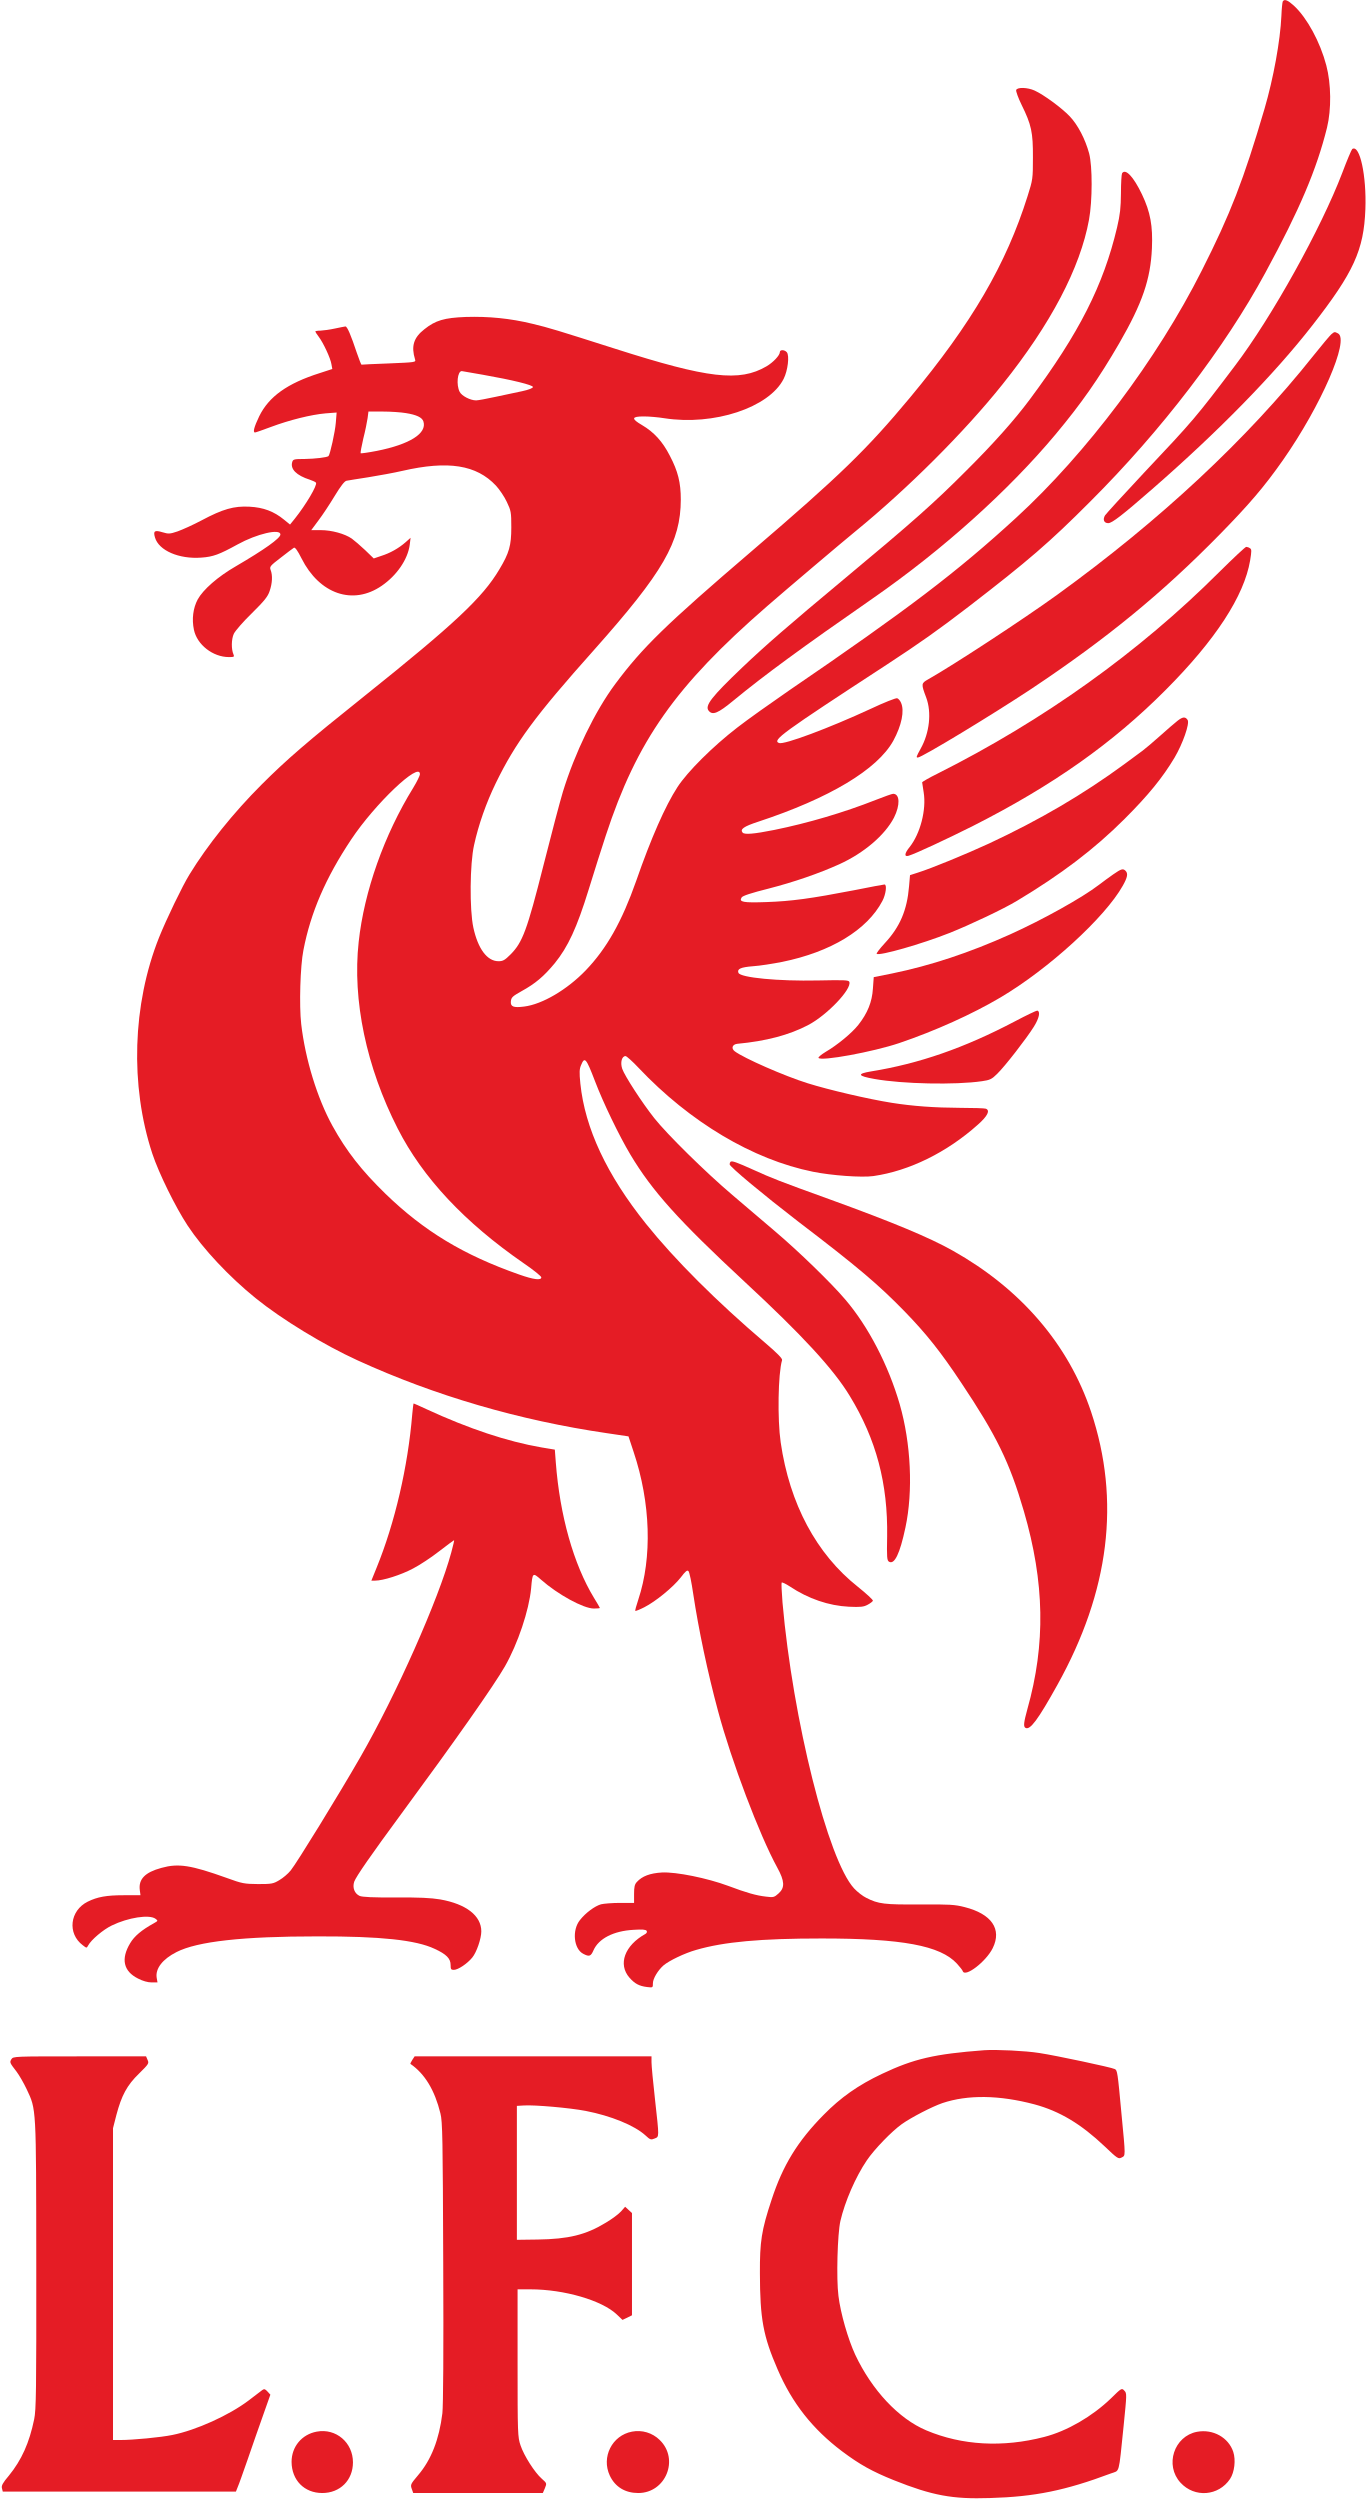
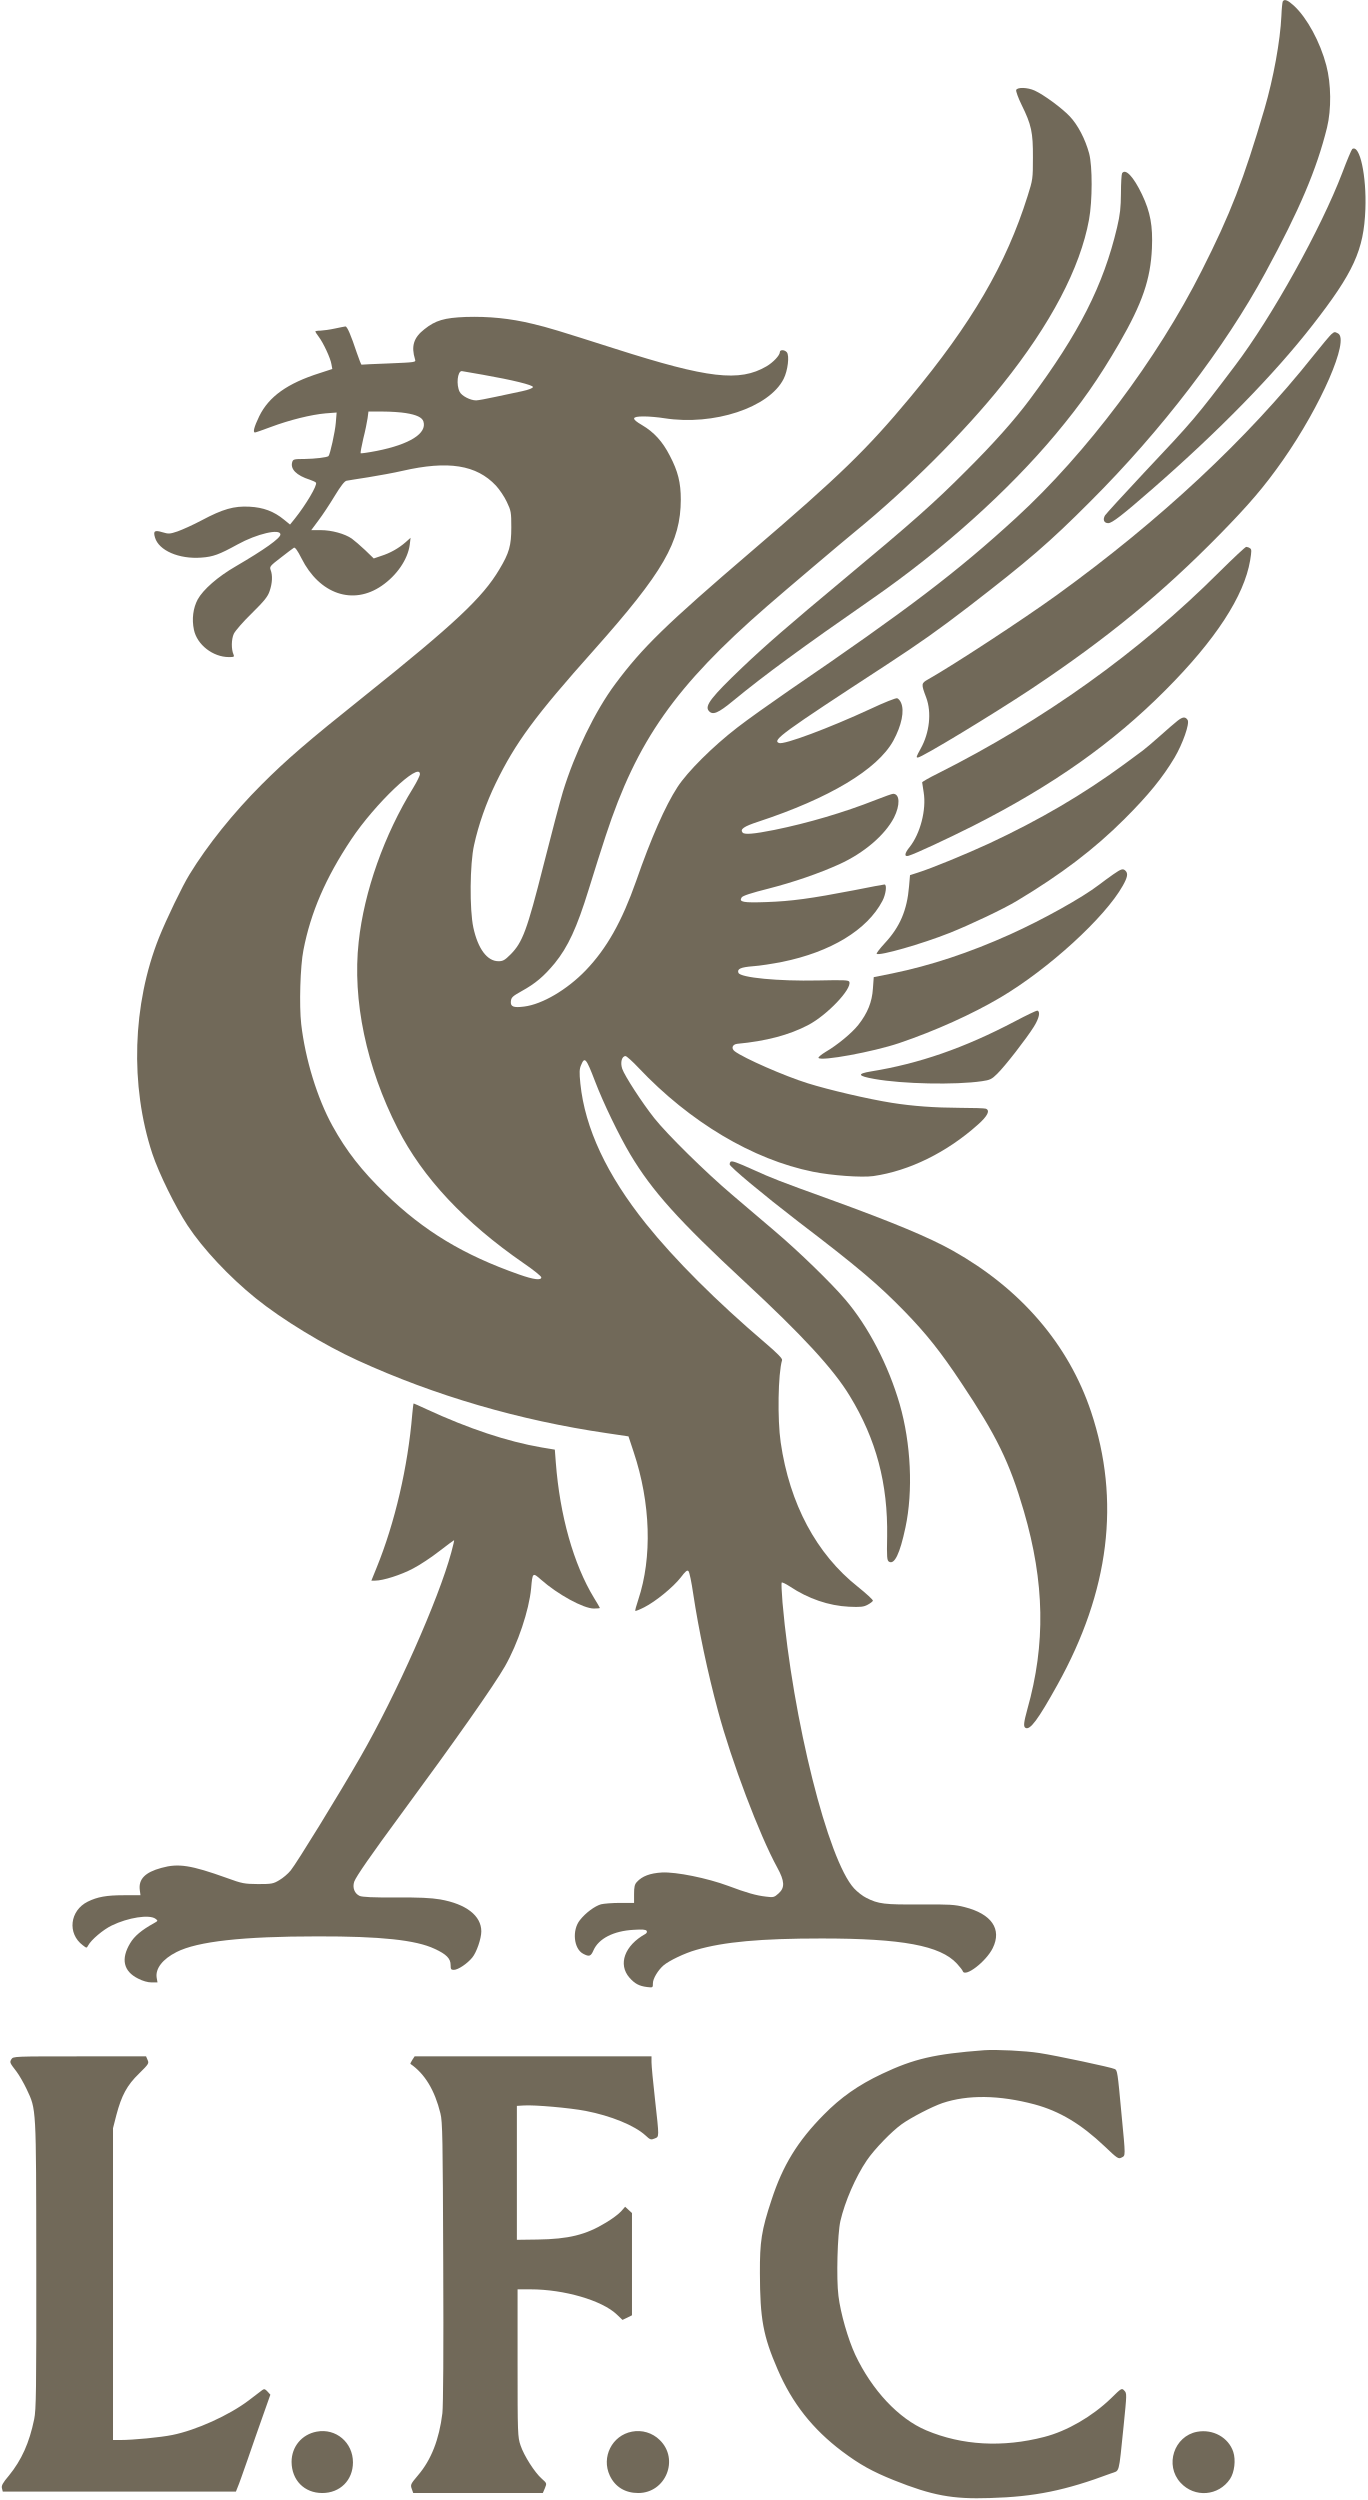
- <svg xmlns="http://www.w3.org/2000/svg" width="1306.667" height="2389.333" version="1.0" viewBox="0 0 980 1792">
-   <path fill="#e51c25" d="M919.5 1c-.3.5-.8 5.2-1 10.4-.8 17.8-5.7 44.7-12.1 66.6-15 51-24.3 75.1-45 116-31.9 63.4-82.7 131-133 177.1C686 410 650.9 436.7 565.5 495c-13.2 9.1-29.8 20.9-37 26.5-17.5 13.5-35.7 31.6-42.9 42.7-8.7 13.4-18.9 36.5-29.6 67.3-10.2 29-21.1 48.4-36.2 64.1-13.3 13.8-31.1 24.3-44.1 25.9-7.7 1-9.9.1-9.5-3.8.3-2.8 1.2-3.6 7.6-7.2 10-5.5 16-10.6 23.8-20 9.5-11.7 15.9-25.4 24.4-53 3.9-12.7 9.4-30 12.2-38.5C456.6 530.8 484 491.8 550 434.4c13.2-11.5 53.1-45.3 63-53.4 37.7-30.8 78.3-71.3 105.6-105.5 34.6-43.2 55.7-83.5 62-118 2.5-13.7 2.5-38.4.1-47.5-2.8-10.3-8.1-20.5-13.9-26.6-5.7-6-18.6-15.5-25.2-18.5-5.1-2.3-12.4-2.5-13.2-.4-.3.8 1.4 5.6 3.9 10.7 7 14.2 8.2 19.6 8.1 37.8 0 15.1-.1 15.8-3.8 27.5-15.4 49-40 91.2-84.4 144.6-30.9 37.1-50 55.7-113.2 109.8-61.9 53-78.5 69.2-98 95.4-14.5 19.5-29 49.5-37.5 77.2-2 6.6-8.3 30.4-14 53-11.7 46.3-14.9 55-23.6 63.7-4.1 4.1-5.4 4.8-8.6 4.8-8.1 0-14.7-8.9-18-24.1-2.8-12.9-2.5-45.8.5-59.1 3.2-14.7 8.7-30.3 15.6-44.5 14.2-29.1 28-47.9 70.3-95.3 49.9-56.1 62.2-77.5 62.3-107.9 0-12.1-2-20.3-7.9-31.5-5.2-10.2-11.4-16.9-19.9-21.9-7.9-4.6-7.6-6.2 1.3-6.2 3.9 0 10.5.6 14.8 1.3 35.3 5.5 75-7.6 85.4-28.2 3-5.9 4.3-16.7 2.3-19.1-1.6-1.9-5-2-5-.1 0 2.3-4.8 7.4-9.6 10.2-19.3 11.3-41.8 8.7-108.4-12.6-42.1-13.4-47.2-15-59.3-17.9-16-3.9-31.4-5.4-47.9-4.9-15.3.6-21.6 2.4-29.6 8.8-7.7 6-9.6 12.1-6.7 21.6.7 2.1.4 2.1-18.7 2.9-10.6.4-19.5.8-19.7.9-.2 0-1.7-3.7-3.3-8.4-4.3-12.9-6.9-19-8.2-19-.6.1-4 .7-7.6 1.5s-8.2 1.4-10.2 1.5c-2.1 0-3.8.3-3.8.6s1.1 2 2.4 3.7c3.3 4.3 8.6 15.6 9.2 19.9l.6 3.3-8.9 2.9c-23.4 7.4-36.6 16.9-43.5 31-3.7 7.7-4.7 11.6-3 11.6.5 0 5.6-1.8 11.5-4 13.1-4.9 28.7-8.8 39.1-9.7l7.9-.6-.6 7.4c-.5 6.4-4.1 22.6-5.2 23.8-1 1-9.8 2-17.2 2.1-7.4 0-8.2.2-8.8 2.1-1.6 5.1 2.9 9.7 12.7 12.8 2.1.7 4 1.6 4.3 2.1 1.1 1.8-7.3 15.9-15.2 25.8l-3.4 4.2-4.3-3.5c-7.3-6-14.9-8.8-24.8-9.3-11.1-.6-19.1 1.7-34.3 9.8-6 3.2-13.8 6.7-17.2 7.9-5.6 1.9-6.5 1.9-10.9.6-5.6-1.7-6.7-.9-5.3 3.8 2.7 9.3 17.2 15.6 33.2 14.4 8.5-.6 12.8-2.2 25.9-9.4 13.9-7.7 30.8-11.6 30.8-7.2 0 2.7-11.4 10.8-32.1 22.9-12.8 7.4-23.3 16.6-27.2 23.7-3.3 6.2-4.3 14.1-2.7 21.7 2.2 10.7 13.6 19.6 25.1 19.6 3.6 0 4-.2 3.3-1.8-1.7-3.8-1.6-11 .2-14.9 1-2.1 6.8-8.8 13-14.8 9-8.9 11.4-11.9 12.7-15.9 1.9-5.6 2.2-11.2.7-15-.9-2.4-.4-3 7.3-8.9 4.5-3.5 8.7-6.7 9.4-7.1.8-.4 2.6 2 5.4 7.6 12.9 25.7 36.9 33.9 57.5 19.7 10.8-7.4 18.7-18.9 20.1-29.4l.6-5-3.6 3.2c-4.9 4.3-11.1 7.8-17.5 9.8l-5.3 1.8-6.2-6c-3.4-3.2-7.7-6.9-9.5-8.2-5-3.5-14.5-6.1-22.2-6.1h-6.9l5.2-7c2.9-3.8 8.1-11.7 11.6-17.5 4.3-7.1 7.1-10.7 8.5-10.9 1.2-.2 8.2-1.4 15.6-2.5 7.4-1.2 18.5-3.2 24.5-4.6 32.8-7.5 53-4.3 67 10.6 2.5 2.7 6.1 8 7.8 11.7 3 6.3 3.2 7.3 3.2 18.2 0 13.1-1.5 18.4-8.6 30.2-11.9 20.1-31.9 38.9-96.9 90.9-40.8 32.6-55.6 45.4-73.5 63.3-20.3 20.3-38.8 43.4-51.6 64.3-5.1 8.2-16.6 32.1-21.9 45.3-19.1 47.9-20.9 106.1-4.8 155 4.7 14.1 16.5 38.1 25.3 51.5 11 16.7 29.8 36.7 48.7 52s49 33.6 73.1 44.6c55.3 25.3 115.8 43 178.7 52.2l15.5 2.3 3.7 11.2c12.2 36.5 13.4 75.6 3.3 105.9-1.4 4.2-2.4 7.8-2.1 8 .2.2 3.1-.9 6.4-2.6 8.1-4.1 20.6-14.3 26.1-21.3 3.5-4.6 4.7-5.6 5.6-4.6.7.7 2.2 8 3.4 16.3 3.9 25.8 10.3 56.2 17.8 84 9.6 35.9 29.7 88.9 42.4 112.1 5.4 9.8 5.6 14.5 1 18.6-3.1 2.8-3.7 3-9 2.3-7.1-.8-13.8-2.7-27.1-7.7-15.1-5.6-37.3-10.1-47.5-9.6-8.5.5-14.2 2.6-18 6.8-1.6 1.7-2 3.6-2 8.6v6.4h-10c-5.5 0-11.7.5-13.7 1-4.5 1.3-11 6.1-15.1 11.3-5.8 7.2-4.5 20.7 2.4 24.2 4.2 2.2 5.4 1.9 7.3-2.5 3.7-8.4 14.3-13.9 28.7-14.7 6.3-.4 8.8-.2 9.4.7.5.8.1 1.6-.8 2.2-15 8.3-19.9 21.8-11.5 31.4 3.8 4.3 6.9 6 12.6 6.7 4.2.5 4.2.5 4.2-2.7 0-3.3 3.6-9.3 7.6-12.8 4-3.4 15.2-8.8 23.4-11.1 19.9-5.8 46.3-8.2 90-8.2 57.7 0 85 5.1 96.9 18 2.1 2.3 4 4.7 4.2 5.4 1.6 4.8 16.8-6.9 21.5-16.5 6.7-13.6-.8-24.5-20.2-29.4-7-1.8-10.7-2-31.9-1.9-25.4.2-29.9-.3-38.5-4.7-2.5-1.2-6.5-4.3-8.8-6.8-18.7-20.3-43.9-120.8-51.3-204.9-.6-7.5-.9-14-.6-14.3.3-.4 3 .9 5.9 2.8 13.2 8.8 27.9 13.8 42.3 14.5 8.4.4 10.6.1 13.4-1.4 1.9-1 3.6-2.3 3.8-2.9s-4.7-5.1-10.8-10c-29.7-23.5-48.9-59.4-55.3-103.5-2.4-16.4-1.9-49.3 1-59 .3-1.1-3.5-5-12.3-12.5-34.5-29.4-64.5-59.3-85.2-85.1-28.1-35.1-43.8-68.5-47.1-100.6-.8-8-.7-10.4.5-13.2 2.6-6.3 3.6-5.2 10 11.5 5.8 15.3 17.3 39.1 25.3 52.5 15.6 26.2 34.7 47.4 82.2 91.5 40.9 37.9 63.5 62.4 75.1 81.6 19 31.1 27.4 62.9 26.8 100.8-.3 14.9-.1 17.1 1.3 18 3.9 2.4 7.8-5.5 11.8-24.4 5.6-26.1 4-60.4-4.1-88.5-8.1-27.9-22.5-55.7-39-75-10-11.8-33.4-34.5-50-48.6-8-6.8-21.9-18.7-31-26.4-19-16.1-46.8-43.5-55.9-55-8.8-11.1-21.3-30.4-23-35.4-1.5-4.5-.3-9.1 2.4-9.1.7 0 5 3.8 9.4 8.5 36.7 38.8 81.8 65.7 124.9 74.4 13.3 2.7 35 4.3 43.4 3.1 25.7-3.7 52.7-17 74.9-36.9 7-6.2 8.9-10.2 5.6-11.4-.8-.3-9.1-.6-18.6-.6-18.2-.1-33.6-1.2-48.8-3.6-17-2.7-45.2-9.3-60.2-14-16.7-5.2-45.8-18-52.3-22.9-2.8-2.1-1.8-5 1.8-5.4 20.5-1.9 37.3-6.3 50.9-13.5 13.5-7.1 31.3-25.8 29.4-30.9-.5-1.3-3.6-1.4-22.6-1-28.2.6-55.6-2-56.9-5.5-1.1-2.8 1.7-4 10.4-4.7 4.9-.3 14.2-1.8 20.9-3.1 34.9-7.1 61-22.9 71.9-43.7 2.5-4.7 3.4-11.8 1.5-11.8-.5 0-10.3 1.8-21.7 4.1-31.1 6-45.1 7.9-62.8 8.5-16.9.6-20 0-17.9-3.3.7-1.2 6.8-3.2 19.5-6.4 17.9-4.6 35.9-10.8 50.5-17.4 17.8-8.1 32.7-20.9 39.2-33.4 4.5-8.9 4.3-17.1-.6-17.1-.8 0-6.4 2-12.5 4.4-22.8 9-48.6 16.6-72.7 21.5-14.5 2.9-21.4 3.5-22.7 1.9-2-2.4.8-4.4 11.2-7.8 51-16.8 85.4-37.4 96.8-58 6-11 8.2-21.6 5.5-27.4-.6-1.4-1.8-2.8-2.7-3.1s-9.5 3.1-19 7.6c-29.6 13.7-62.1 25.9-65.7 24.5-5.1-2 2-7.1 77.1-56.1 23.7-15.5 37.3-25.1 58.5-41.4 43.1-33.2 58.3-46.3 87.5-75.6 51-50.9 96.5-110.4 125.5-164 24.5-45.1 36.8-74.1 44.2-104 3.2-13.1 3-31.4-.5-44.6-4.4-16.8-13.8-34.1-23.2-42.8-4.4-4-6.8-5-8-3.1M346 268.6c21.6 3.8 36 7.4 36 8.8 0 .8-3 2-7.7 3-4.3.9-13 2.7-19.3 4.1s-12.5 2.5-13.7 2.5c-4.2 0-10.3-3.2-11.8-6.1-2.6-5-1.6-14.9 1.5-14.9.3 0 7.1 1.2 15 2.6m-55.1 27.5c7.6 1.2 11.7 3.1 12.6 6 2.7 8.5-9.7 16.4-33.4 21.1-6.1 1.2-11.3 1.9-11.6 1.7-.2-.3.6-5 1.9-10.5 1.4-5.4 2.7-12 3.1-14.7l.6-4.7h10.2c5.6 0 13.1.5 16.6 1.1M301 554.9c0 1.1-2.2 5.5-4.8 9.8-20.8 33.7-35.2 74.3-39.1 110.5-4.6 41.7 5.5 89.7 28 133.8 17.9 35.2 47.9 67.2 90.3 96.5 6.9 4.7 12.6 9.3 12.6 10.1 0 2.3-5.3 1.7-15.8-2-39.9-14-68.3-31.1-96.1-58.1-16.9-16.5-27.7-30.2-37.8-48.5-10.9-19.8-19.5-47.8-22.4-73-1.5-13.2-.7-41.6 1.6-53 5.2-26.9 15.9-51.7 34.2-79.2 17-25.6 49.3-56.3 49.3-46.9" />
-   <path fill="#e51c25" d="M969.3 106.8c-.5.4-3.8 8.1-7.2 17.2-15.2 39.8-50.3 103.1-76.9 138.2-27.7 36.7-29.9 39.3-65.1 76.6-14.6 15.6-27.2 29.4-28 30.6-1.8 3-.8 5.6 2.3 5.6 2.7 0 10.2-5.8 31.6-24.5 47.3-41.2 87.4-82.2 114.8-117.4 29.5-37.9 36.8-53.8 37.9-83.1.9-24-4-46.7-9.4-43.2m-165 17.4c-.4.7-.8 7.1-.8 14.3-.1 10.5-.6 15.2-2.8 24.6-9.8 41.4-27.1 75.6-62.6 123.3-10.7 14.4-26 31.6-45.1 50.6-23.5 23.6-38.4 36.8-88 78.1-40.2 33.5-56.4 47.6-73 63.4-22.1 21.1-27 27.4-24 31 2.8 3.4 6.7 1.8 17.8-7.4 22-18.1 48.7-37.7 99.7-73.1 50-34.7 97.1-77 131-117.5 18.7-22.4 31-40 45.8-65.5 16.6-28.8 22.4-45.8 23.4-68 .7-16.1-1.1-26-7.1-38.6-6.1-12.8-11.9-18.9-14.3-15.2" />
-   <path fill="#e51c25" d="M954.2 239.7c-1.1 1-6.9 7.9-12.8 15.3-47.7 60-109.8 117.9-183.4 171.2-24.6 17.8-75.2 50.9-92.8 60.8-4.9 2.8-5 3.2-1.3 13 4 10.7 2.4 25.3-4 36.7-3.2 5.8-3.3 6.3-2 6.3 2.8 0 53.6-30.8 81.5-49.3 54-36 93.5-68.4 134.6-110.3 21.2-21.6 32.4-34.7 45.7-53.7 27.2-38.9 47.8-86.2 39.4-90.7-2.5-1.3-2.5-1.3-4.9.7m-80.4 170.5c-57.5 57.4-125.7 106.1-201.7 144.3-6.1 3-11.1 5.9-11.1 6.3s.5 3.6 1.1 7.2c2 12.4-2.4 29.5-10.1 39.2-3.7 4.5-4 7.2-.7 6.2 4.8-1.4 28.1-12.3 46.2-21.4 57.2-29 100.1-59.3 138-97.4 35.8-35.9 56.3-67.4 60.6-92.9 1.1-6.8 1.1-8-.1-8.7-.8-.6-2-1-2.7-1s-9.4 8.2-19.5 18.2M844 516.7c-1.9 1.5-7.5 6.3-12.5 10.8-4.9 4.4-10.6 9.2-12.5 10.6s-7.8 5.7-13 9.6c-29.4 21.6-60.8 40-97 56.9-16.9 7.8-41.5 17.9-51.1 20.9l-5.6 1.8-.7 8.1c-1.4 17-6.5 29-17.4 40.7-3.5 3.8-6.2 7.3-5.8 7.6 1.7 1.7 32.5-7.1 52.1-14.9 15.1-6 38.9-17.3 48.5-23.1 31.5-18.9 55.4-37 77.1-58.7 17.1-17.1 27.2-29.5 35.8-43.9 5.9-10 11-24.5 9.4-27s-3.5-2.4-7.3.6m-46.1 110.1c-3 2.1-7.5 5.4-10.1 7.4-12.1 9.3-40.3 25-63.8 35.6-29.1 13.1-56.9 22.3-84.6 28l-13.1 2.6-.6 8.3c-.6 9.5-3.8 17.5-10.5 26-4.7 5.9-15 14.4-23.4 19.3-3.1 1.9-5.4 3.8-5.1 4.3 1.6 2.6 39.1-4.3 57.8-10.6 25.7-8.7 52.5-20.8 72.6-32.7 34.5-20.4 75-57.4 87.7-80.1 3.4-6 3.9-8.8 2-10.7-1.8-1.8-3-1.5-8.9 2.6m-70.4 105.3c-36.3 19.1-68.6 30.3-103.2 35.9-10.3 1.7-9.5 3.3 2.5 5.4 20 3.6 58 4.4 77.1 1.6 5.6-.8 7-1.4 10.8-5.2 5.6-5.4 21.1-25.4 26.4-33.9 3.8-6.1 4.8-10.9 2.4-11.5-.5-.1-7.7 3.3-16 7.7M523.6 832.8c-.3.3-.6 1.1-.6 1.8 0 1.7 24.7 22.2 49 40.9 43 32.8 57.6 45.2 76.6 64.7 15.4 15.9 25.7 28.8 40.3 50.8 25.4 38 34.8 57.2 45 92.2 14.9 51.1 15.7 95.2 2.5 142-2.6 9.5-2.9 12.4-1.4 13.3 3.3 2 9-5.7 23-30.9 37.3-67.1 45.3-131.9 24.1-195.6-16.1-48.2-50.3-88.1-99.1-115.5-16.9-9.5-42.8-20.3-87.7-36.6-36.8-13.3-41.9-15.3-55.3-21.4-12-5.4-15.5-6.7-16.4-5.7m-228.1 180.9c-3.1 37.7-12.5 78-25.5 109.9l-3.8 9.4h2.7c5.7 0 18.6-4.1 27.2-8.7 4.9-2.5 13.4-8.2 18.9-12.5 5.6-4.3 10.3-7.8 10.5-7.8s-.7 3.9-2 8.7c-9.1 33.7-39.6 102.3-65.2 146.8-15.5 27-45.7 76.1-49.9 81.2-1.9 2.4-5.6 5.5-8.2 7-4.3 2.6-5.5 2.8-15.2 2.8-9.8-.1-11.3-.3-22.5-4.4-25.7-9.2-34.6-10.6-46.8-7.2-11.8 3.2-16.5 8.1-15.5 15.9l.5 3.7H88.6c-12.3 0-18.8 1.2-25.7 4.6-12.9 6.4-14.8 22.9-3.5 31.3 2.7 2.1 2.7 2.1 3.8.1 2.2-4.1 10.7-11.3 16.9-14.3 11.7-5.7 27-8.1 31.4-4.8 1.9 1.4 1.8 1.5-1.4 3.3-8.5 4.7-13.8 9.1-16.8 14.2-6.8 11.3-4.8 20.1 5.6 25.3 3.4 1.8 7.1 2.8 9.7 2.8h4.3l-.6-3.4c-1-6.5 4.2-13.3 14.3-18.4 15-7.6 47.3-11.2 100.9-11.2 45.5-.1 70.6 2.6 84 8.9 8.5 3.9 11.5 7 11.5 11.6 0 3 .3 3.5 2.3 3.5 3 0 9.6-4.4 13.2-8.8 3.1-3.7 6.5-13.6 6.5-18.8 0-11.2-10.8-19.6-29.5-22.9-6.6-1.1-15.1-1.5-32-1.4-16.3.1-23.8-.3-25.7-1.1-3.7-1.7-5.3-5.9-3.9-10.2 1.3-3.7 12.3-19.5 33.5-48.3 39.7-53.9 66.5-92.1 74.5-106 9.3-16.3 17.3-40.2 18.8-55.9 1-11.5 1.1-11.6 7.1-6.3 12 10.6 30.4 20.7 37.9 20.7 2.4 0 4.3-.2 4.3-.4s-1.9-3.5-4.2-7.2c-14.7-24.2-24.5-59.1-27.4-97.1l-.7-9.2-9.6-1.6c-24.4-4.2-52.1-13.4-82.4-27.4-4.9-2.3-9-4.1-9.2-4.1s-.6 3.5-1 7.7m410 455.9c-35.7 2.7-50.4 6.1-73.4 17-16.9 8-29.4 16.8-41.6 29.2-18.8 19-29.4 36.4-37.4 60.9-7.3 22-8.5 30.1-8.4 52.8.1 32.8 2.3 44.9 12.7 68.9 10.4 24.2 25.1 42.8 46.2 58.7 12.8 9.6 21.7 14.5 37.1 20.7 27.5 11 42 13.7 68.8 12.8 32.2-.9 54.1-5.4 86.7-17.6 6.6-2.5 5.5 1.8 9.2-34 2.3-23 2.4-23.5.5-25.4-1.8-2-2-1.9-9.6 5.6-13.4 12.9-31.4 23.4-47.8 27.6-29.7 7.7-58.9 6.1-84.5-4.7-19.8-8.3-39-28.8-51-54.3-5.1-11-10.5-29.6-12-42.1-1.6-12.4-.7-44.5 1.4-53.7 3.2-13.9 10.9-31.6 18.9-43.4 5.4-8 17.9-20.9 25.2-26.1 6.8-4.8 21.5-12.4 29-15 18.2-6.1 40.7-5.8 66 .9 18.1 4.9 33.3 14 50.3 30.1 9.3 8.9 9.9 9.2 12.2 8 2.8-1.5 2.9.1-.1-31-2.8-30.5-3-31.5-4.8-32.4-2.2-1.2-42.2-9.7-54.1-11.5-10-1.6-31-2.6-39.5-2M8.2 1476c-1.4 2.3-1.3 2.5 3.7 9 1.9 2.5 5.1 8.1 7.2 12.5 7 15 6.8 11.3 6.9 126.1.1 90.2-.1 103.8-1.5 110.5-3.5 17-9 29.2-18.1 40.4-4.5 5.3-5.5 7.2-5 9.1l.6 2.4h167.1l1.3-3.3c.8-1.7 3.9-10.6 7.1-19.7 3.1-9.1 8.1-23.3 11-31.5l5.3-15-2.1-2.3c-1.7-1.8-2.3-2-3.7-1-.9.7-5.3 4-9.7 7.4-14.1 10.7-37.8 21.4-54.8 24.8-8.3 1.7-28 3.6-37.2 3.6H81v-223.5l2.4-9.4c3.7-14 7.6-21.4 16.3-29.8 6.9-6.8 7.2-7.3 6.1-9.7l-1.1-2.6H57.1c-46.9 0-47.6 0-48.9 2m287.3.6c-.9 1.4-1.5 2.7-1.3 2.8 10.3 7.1 17.4 18.8 21.5 35.5 1.5 5.8 1.7 17.9 2 106.6.3 63.8 0 103-.6 108.3-2.3 18.8-8 33.4-17.4 44.4-5.3 6.3-5.6 6.8-4.6 9.7l1.1 3.1h92.9l1.5-3.5c1.4-3.5 1.4-3.5-2.3-6.8-5-4.4-12.7-16.4-15.2-23.9-2-6-2.1-8-2.1-59V1641h9.3c24 0 51.2 7.9 61.8 18l4.1 3.9 3.4-1.6 3.4-1.7v-73.3l-2.4-2.2-2.5-2.3-2.9 3.3c-1.7 1.9-6.5 5.5-10.9 8.1-14.4 8.8-26.9 11.8-49 12.1l-14.8.2v-96l5-.3c7.7-.5 32.8 1.7 44.3 3.9 18.1 3.5 35 10.4 42.8 17.5 3.4 3.2 4 3.4 6.6 2.3 3.4-1.4 3.4-.1.3-28.1-1.4-12.3-2.5-24.2-2.5-26.6v-4.2H297.2zM227 1743c-10.7 2-18 10.8-18 21.7.1 13.1 9.1 22.3 22 22.3 12.8 0 22-9.2 22-22 0-14.2-12.2-24.6-26-22m226 0c-14.3 2.7-22.1 18.3-15.9 31.5 3.8 8.1 11 12.5 20.4 12.5 19.7 0 29.6-24.2 15.4-38-5.3-5.2-12.7-7.4-19.9-6m405.1.1c-16.6 3.1-23.4 24-11.9 36.5 10.1 11 27.3 9.6 35.5-2.7 3.2-4.8 4.2-13.6 2.3-19.4-3.4-10.3-14.5-16.5-25.9-14.4" />
+ <svg xmlns="http://www.w3.org/2000/svg" width="1306.667" height="2389.333" version="1.0" viewBox="0 0 980 1792" id="svg3">
+   <defs id="defs3" />
+   <path fill="#e51c25" d="m 919.5,1 c -0.3,0.5 -0.8,5.2 -1,10.4 -0.8,17.8 -5.7,44.7 -12.1,66.6 -15,51 -24.3,75.1 -45,116 -31.9,63.4 -82.7,131 -133,177.1 C 686,410 650.9,436.7 565.5,495 c -13.2,9.1 -29.8,20.9 -37,26.5 -17.5,13.5 -35.7,31.6 -42.9,42.7 -8.7,13.4 -18.9,36.5 -29.6,67.3 -10.2,29 -21.1,48.4 -36.2,64.1 -13.3,13.8 -31.1,24.3 -44.1,25.9 -7.7,1 -9.9,0.1 -9.5,-3.8 0.3,-2.8 1.2,-3.6 7.6,-7.2 10,-5.5 16,-10.6 23.8,-20 9.5,-11.7 15.9,-25.4 24.4,-53 3.9,-12.7 9.4,-30 12.2,-38.5 22.4,-68.2 49.8,-107.2 115.8,-164.6 13.2,-11.5 53.1,-45.3 63,-53.4 37.7,-30.8 78.3,-71.3 105.6,-105.5 34.6,-43.2 55.7,-83.5 62,-118 2.5,-13.7 2.5,-38.4 0.1,-47.5 -2.8,-10.3 -8.1,-20.5 -13.9,-26.6 -5.7,-6 -18.6,-15.5 -25.2,-18.5 -5.1,-2.3 -12.4,-2.5 -13.2,-0.4 -0.3,0.8 1.4,5.6 3.9,10.7 7,14.2 8.2,19.6 8.1,37.8 0,15.1 -0.1,15.8 -3.8,27.5 -15.4,49 -40,91.2 -84.4,144.6 -30.9,37.1 -50,55.7 -113.2,109.8 -61.9,53 -78.5,69.2 -98,95.4 -14.5,19.5 -29,49.5 -37.5,77.2 -2,6.6 -8.3,30.4 -14,53 -11.7,46.3 -14.9,55 -23.6,63.7 -4.1,4.1 -5.4,4.8 -8.6,4.8 -8.1,0 -14.7,-8.9 -18,-24.1 -2.8,-12.9 -2.5,-45.8 0.5,-59.1 3.2,-14.7 8.7,-30.3 15.6,-44.5 14.2,-29.1 28,-47.9 70.3,-95.3 49.9,-56.1 62.2,-77.5 62.3,-107.9 0,-12.1 -2,-20.3 -7.9,-31.5 -5.2,-10.2 -11.4,-16.9 -19.9,-21.9 -7.9,-4.6 -7.6,-6.2 1.3,-6.2 3.9,0 10.5,0.6 14.8,1.3 35.3,5.5 75,-7.6 85.4,-28.2 3,-5.9 4.3,-16.7 2.3,-19.1 -1.6,-1.9 -5,-2 -5,-0.1 0,2.3 -4.8,7.4 -9.6,10.2 -19.3,11.3 -41.8,8.7 -108.4,-12.6 -42.1,-13.4 -47.2,-15 -59.3,-17.9 -16,-3.9 -31.4,-5.4 -47.9,-4.9 -15.3,0.6 -21.6,2.4 -29.6,8.8 -7.7,6 -9.6,12.1 -6.7,21.6 0.7,2.1 0.4,2.1 -18.7,2.9 -10.6,0.4 -19.5,0.8 -19.7,0.9 -0.2,0 -1.7,-3.7 -3.3,-8.4 -4.3,-12.9 -6.9,-19 -8.2,-19 -0.6,0.1 -4,0.7 -7.6,1.5 -3.6,0.8 -8.2,1.4 -10.2,1.5 -2.1,0 -3.8,0.3 -3.8,0.6 0,0.3 1.1,2 2.4,3.7 3.3,4.3 8.6,15.6 9.2,19.9 l 0.6,3.3 -8.9,2.9 c -23.4,7.4 -36.6,16.9 -43.5,31 -3.7,7.7 -4.7,11.6 -3,11.6 0.5,0 5.6,-1.8 11.5,-4 13.1,-4.9 28.7,-8.8 39.1,-9.7 l 7.9,-0.6 -0.6,7.4 c -0.5,6.4 -4.1,22.6 -5.2,23.8 -1,1 -9.8,2 -17.2,2.1 -7.4,0 -8.2,0.2 -8.8,2.1 -1.6,5.1 2.9,9.7 12.7,12.8 2.1,0.7 4,1.6 4.3,2.1 1.1,1.8 -7.3,15.9 -15.2,25.8 l -3.4,4.2 -4.3,-3.5 c -7.3,-6 -14.9,-8.8 -24.8,-9.3 -11.1,-0.6 -19.1,1.7 -34.3,9.8 -6,3.2 -13.8,6.7 -17.2,7.9 -5.6,1.9 -6.5,1.9 -10.9,0.6 -5.6,-1.7 -6.7,-0.9 -5.3,3.8 2.7,9.3 17.2,15.6 33.2,14.4 8.5,-0.6 12.8,-2.2 25.9,-9.4 13.9,-7.7 30.8,-11.6 30.8,-7.2 0,2.7 -11.4,10.8 -32.1,22.9 -12.8,7.4 -23.3,16.6 -27.2,23.7 -3.3,6.2 -4.3,14.1 -2.7,21.7 2.2,10.7 13.6,19.6 25.1,19.6 3.6,0 4,-0.2 3.3,-1.8 -1.7,-3.8 -1.6,-11 0.2,-14.9 1,-2.1 6.8,-8.8 13,-14.8 9,-8.9 11.4,-11.9 12.7,-15.9 1.9,-5.6 2.2,-11.2 0.7,-15 -0.9,-2.4 -0.4,-3 7.3,-8.9 4.5,-3.5 8.7,-6.7 9.4,-7.1 0.8,-0.4 2.6,2 5.4,7.6 12.9,25.7 36.9,33.9 57.5,19.7 10.8,-7.4 18.7,-18.9 20.1,-29.4 l 0.6,-5 -3.6,3.2 c -4.9,4.3 -11.1,7.8 -17.5,9.8 l -5.3,1.8 -6.2,-6 c -3.4,-3.2 -7.7,-6.9 -9.5,-8.2 -5,-3.5 -14.5,-6.1 -22.2,-6.1 h -6.9 l 5.2,-7 c 2.9,-3.8 8.1,-11.7 11.6,-17.5 4.3,-7.1 7.1,-10.7 8.5,-10.9 1.2,-0.2 8.2,-1.4 15.6,-2.5 7.4,-1.2 18.5,-3.2 24.5,-4.6 32.8,-7.5 53,-4.3 67,10.6 2.5,2.7 6.1,8 7.8,11.7 3,6.3 3.2,7.3 3.2,18.2 0,13.1 -1.5,18.4 -8.6,30.2 -11.9,20.1 -31.9,38.9 -96.9,90.9 -40.8,32.6 -55.6,45.4 -73.5,63.3 -20.3,20.3 -38.8,43.4 -51.6,64.3 -5.1,8.2 -16.6,32.1 -21.9,45.3 -19.1,47.9 -20.9,106.1 -4.8,155 4.7,14.1 16.5,38.1 25.3,51.5 11,16.7 29.8,36.7 48.7,52 18.9,15.3 49,33.6 73.1,44.6 55.3,25.3 115.8,43 178.7,52.2 l 15.5,2.3 3.7,11.2 c 12.2,36.5 13.4,75.6 3.3,105.9 -1.4,4.2 -2.4,7.8 -2.1,8 0.2,0.2 3.1,-0.9 6.4,-2.6 8.1,-4.1 20.6,-14.3 26.1,-21.3 3.5,-4.6 4.7,-5.6 5.6,-4.6 0.7,0.7 2.2,8 3.4,16.3 3.9,25.8 10.3,56.2 17.8,84 9.6,35.9 29.7,88.9 42.4,112.1 5.4,9.8 5.6,14.5 1,18.6 -3.1,2.8 -3.7,3 -9,2.3 -7.1,-0.8 -13.8,-2.7 -27.1,-7.7 -15.1,-5.6 -37.3,-10.1 -47.5,-9.6 -8.5,0.5 -14.2,2.6 -18,6.8 -1.6,1.7 -2,3.6 -2,8.6 v 6.4 h -10 c -5.5,0 -11.7,0.5 -13.7,1 -4.5,1.3 -11,6.1 -15.1,11.3 -5.8,7.2 -4.5,20.7 2.4,24.2 4.2,2.2 5.4,1.9 7.3,-2.5 3.7,-8.4 14.3,-13.9 28.7,-14.7 6.3,-0.4 8.8,-0.2 9.4,0.7 0.5,0.8 0.1,1.6 -0.8,2.2 -15,8.3 -19.9,21.8 -11.5,31.4 3.8,4.3 6.9,6 12.6,6.7 4.2,0.5 4.2,0.5 4.2,-2.7 0,-3.3 3.6,-9.3 7.6,-12.8 4,-3.4 15.2,-8.8 23.4,-11.1 19.9,-5.8 46.3,-8.2 90,-8.2 57.7,0 85,5.1 96.9,18 2.1,2.3 4,4.7 4.2,5.4 1.6,4.8 16.8,-6.9 21.5,-16.5 6.7,-13.6 -0.8,-24.5 -20.2,-29.4 -7,-1.8 -10.7,-2 -31.9,-1.9 -25.4,0.2 -29.9,-0.3 -38.5,-4.7 -2.5,-1.2 -6.5,-4.3 -8.8,-6.8 -18.7,-20.3 -43.9,-120.8 -51.3,-204.9 -0.6,-7.5 -0.9,-14 -0.6,-14.3 0.3,-0.4 3,0.9 5.9,2.8 13.2,8.8 27.9,13.8 42.3,14.5 8.4,0.4 10.6,0.1 13.4,-1.4 1.9,-1 3.6,-2.3 3.8,-2.9 0.2,-0.6 -4.7,-5.1 -10.8,-10 -29.7,-23.5 -48.9,-59.4 -55.3,-103.5 -2.4,-16.4 -1.9,-49.3 1,-59 0.3,-1.1 -3.5,-5 -12.3,-12.5 C 513.8,933 483.8,903.1 463.1,877.3 435,842.2 419.3,808.8 416,776.7 c -0.8,-8 -0.7,-10.4 0.5,-13.2 2.6,-6.3 3.6,-5.2 10,11.5 5.8,15.3 17.3,39.1 25.3,52.5 15.6,26.2 34.7,47.4 82.2,91.5 40.9,37.9 63.5,62.4 75.1,81.6 19,31.1 27.4,62.9 26.8,100.8 -0.3,14.9 -0.1,17.1 1.3,18 3.9,2.4 7.8,-5.5 11.8,-24.4 5.6,-26.1 4,-60.4 -4.1,-88.5 -8.1,-27.9 -22.5,-55.7 -39,-75 -10,-11.8 -33.4,-34.5 -50,-48.6 -8,-6.8 -21.9,-18.7 -31,-26.4 -19,-16.1 -46.8,-43.5 -55.9,-55 -8.8,-11.1 -21.3,-30.4 -23,-35.4 -1.5,-4.5 -0.3,-9.1 2.4,-9.1 0.7,0 5,3.8 9.4,8.5 36.7,38.8 81.8,65.7 124.9,74.4 13.3,2.7 35,4.3 43.4,3.1 25.7,-3.7 52.7,-17 74.9,-36.9 7,-6.2 8.9,-10.2 5.6,-11.4 -0.8,-0.3 -9.1,-0.6 -18.6,-0.6 -18.2,-0.1 -33.6,-1.2 -48.8,-3.6 -17,-2.7 -45.2,-9.3 -60.2,-14 -16.7,-5.2 -45.8,-18 -52.3,-22.9 -2.8,-2.1 -1.8,-5 1.8,-5.4 20.5,-1.9 37.3,-6.3 50.9,-13.5 13.5,-7.1 31.3,-25.8 29.4,-30.9 -0.5,-1.3 -3.6,-1.4 -22.6,-1 -28.2,0.6 -55.6,-2 -56.9,-5.5 -1.1,-2.8 1.7,-4 10.4,-4.7 4.9,-0.3 14.2,-1.8 20.9,-3.1 34.9,-7.1 61,-22.9 71.9,-43.7 2.5,-4.7 3.4,-11.8 1.5,-11.8 -0.5,0 -10.3,1.8 -21.7,4.1 -31.1,6 -45.1,7.9 -62.8,8.5 -16.9,0.6 -20,0 -17.9,-3.3 0.7,-1.2 6.8,-3.2 19.5,-6.4 17.9,-4.6 35.9,-10.8 50.5,-17.4 17.8,-8.1 32.7,-20.9 39.2,-33.4 4.5,-8.9 4.3,-17.1 -0.6,-17.1 -0.8,0 -6.4,2 -12.5,4.4 -22.8,9 -48.6,16.6 -72.7,21.5 -14.5,2.9 -21.4,3.5 -22.7,1.9 -2,-2.4 0.8,-4.4 11.2,-7.8 51,-16.8 85.4,-37.4 96.8,-58 6,-11 8.2,-21.6 5.5,-27.4 -0.6,-1.4 -1.8,-2.8 -2.7,-3.1 -0.9,-0.3 -9.5,3.1 -19,7.6 -29.6,13.7 -62.1,25.9 -65.7,24.5 -5.1,-2 2,-7.1 77.1,-56.1 23.7,-15.5 37.3,-25.1 58.5,-41.4 43.1,-33.2 58.3,-46.3 87.5,-75.6 51,-50.9 96.5,-110.4 125.5,-164 24.5,-45.1 36.8,-74.1 44.2,-104 3.2,-13.1 3,-31.4 -0.5,-44.6 -4.4,-16.8 -13.8,-34.1 -23.2,-42.8 -4.4,-4 -6.8,-5 -8,-3.1 M 346,268.6 c 21.6,3.8 36,7.4 36,8.8 0,0.8 -3,2 -7.7,3 -4.3,0.9 -13,2.7 -19.3,4.1 -6.3,1.4 -12.5,2.5 -13.7,2.5 -4.2,0 -10.3,-3.2 -11.8,-6.1 -2.6,-5 -1.6,-14.9 1.5,-14.9 0.3,0 7.1,1.2 15,2.6 m -55.1,27.5 c 7.6,1.2 11.7,3.1 12.6,6 2.7,8.5 -9.7,16.4 -33.4,21.1 -6.1,1.2 -11.3,1.9 -11.6,1.7 -0.2,-0.3 0.6,-5 1.9,-10.5 1.4,-5.4 2.7,-12 3.1,-14.7 l 0.6,-4.7 h 10.2 c 5.6,0 13.1,0.5 16.6,1.1 M 301,554.9 c 0,1.1 -2.2,5.5 -4.8,9.8 -20.8,33.7 -35.2,74.3 -39.1,110.5 -4.6,41.7 5.5,89.7 28,133.8 17.9,35.2 47.9,67.2 90.3,96.5 6.9,4.7 12.6,9.3 12.6,10.1 0,2.3 -5.3,1.7 -15.8,-2 -39.9,-14 -68.3,-31.1 -96.1,-58.1 -16.9,-16.5 -27.7,-30.2 -37.8,-48.5 -10.9,-19.8 -19.5,-47.8 -22.4,-73 -1.5,-13.2 -0.7,-41.6 1.6,-53 5.2,-26.9 15.9,-51.7 34.2,-79.2 17,-25.6 49.3,-56.3 49.3,-46.9" id="path1" style="fill:#716959;fill-opacity:1" />
+   <path fill="#e51c25" d="m 969.3,106.8 c -0.5,0.4 -3.8,8.1 -7.2,17.2 -15.2,39.8 -50.3,103.1 -76.9,138.2 -27.7,36.7 -29.9,39.3 -65.1,76.6 -14.6,15.6 -27.2,29.4 -28,30.6 -1.8,3 -0.8,5.6 2.3,5.6 2.7,0 10.2,-5.8 31.6,-24.5 47.3,-41.2 87.4,-82.2 114.8,-117.4 29.5,-37.9 36.8,-53.8 37.9,-83.1 0.9,-24 -4,-46.7 -9.4,-43.2 m -165,17.4 c -0.4,0.7 -0.8,7.1 -0.8,14.3 -0.1,10.5 -0.6,15.2 -2.8,24.6 -9.8,41.4 -27.1,75.6 -62.6,123.3 -10.7,14.4 -26,31.6 -45.1,50.6 -23.5,23.6 -38.4,36.8 -88,78.1 -40.2,33.5 -56.4,47.6 -73,63.4 -22.1,21.1 -27,27.4 -24,31 2.8,3.4 6.7,1.8 17.8,-7.4 22,-18.1 48.7,-37.7 99.7,-73.1 50,-34.7 97.1,-77 131,-117.5 18.7,-22.4 31,-40 45.8,-65.5 16.6,-28.8 22.4,-45.8 23.4,-68 0.7,-16.1 -1.1,-26 -7.1,-38.6 -6.1,-12.8 -11.9,-18.9 -14.3,-15.2" id="path2" style="fill:#716959;fill-opacity:1" />
+   <path fill="#e51c25" d="m 954.2,239.7 c -1.1,1 -6.9,7.9 -12.8,15.3 -47.7,60 -109.8,117.9 -183.4,171.2 -24.6,17.8 -75.2,50.9 -92.8,60.8 -4.9,2.8 -5,3.2 -1.3,13 4,10.7 2.4,25.3 -4,36.7 -3.2,5.8 -3.3,6.3 -2,6.3 2.8,0 53.6,-30.8 81.5,-49.3 54,-36 93.5,-68.4 134.6,-110.3 21.2,-21.6 32.4,-34.7 45.7,-53.7 27.2,-38.9 47.8,-86.2 39.4,-90.7 -2.5,-1.3 -2.5,-1.3 -4.9,0.7 m -80.4,170.5 c -57.5,57.4 -125.7,106.1 -201.7,144.3 -6.1,3 -11.1,5.9 -11.1,6.3 0,0.4 0.5,3.6 1.1,7.2 2,12.4 -2.4,29.5 -10.1,39.2 -3.7,4.5 -4,7.2 -0.7,6.2 4.8,-1.4 28.1,-12.3 46.2,-21.4 57.2,-29 100.1,-59.3 138,-97.4 35.8,-35.9 56.3,-67.4 60.6,-92.9 1.1,-6.8 1.1,-8 -0.1,-8.7 -0.8,-0.6 -2,-1 -2.7,-1 -0.7,0 -9.4,8.2 -19.5,18.2 M 844,516.7 c -1.9,1.5 -7.5,6.3 -12.5,10.8 -4.9,4.4 -10.6,9.2 -12.5,10.6 -1.9,1.4 -7.8,5.7 -13,9.6 -29.4,21.6 -60.8,40 -97,56.9 -16.9,7.8 -41.5,17.9 -51.1,20.9 l -5.6,1.8 -0.7,8.1 c -1.4,17 -6.5,29 -17.4,40.7 -3.5,3.8 -6.2,7.3 -5.8,7.6 1.7,1.7 32.5,-7.1 52.1,-14.9 15.1,-6 38.9,-17.3 48.5,-23.1 31.5,-18.9 55.4,-37 77.1,-58.7 17.1,-17.1 27.2,-29.5 35.8,-43.9 5.9,-10 11,-24.5 9.4,-27 -1.6,-2.5 -3.5,-2.4 -7.3,0.6 m -46.1,110.1 c -3,2.1 -7.5,5.4 -10.1,7.4 -12.1,9.3 -40.3,25 -63.8,35.6 -29.1,13.1 -56.9,22.3 -84.6,28 l -13.1,2.6 -0.6,8.3 c -0.6,9.5 -3.8,17.5 -10.5,26 -4.7,5.9 -15,14.4 -23.4,19.3 -3.1,1.9 -5.4,3.8 -5.1,4.3 1.6,2.6 39.1,-4.3 57.8,-10.6 25.7,-8.7 52.5,-20.8 72.6,-32.7 34.5,-20.4 75,-57.4 87.7,-80.1 3.4,-6 3.9,-8.8 2,-10.7 -1.8,-1.8 -3,-1.5 -8.9,2.6 m -70.4,105.3 c -36.3,19.1 -68.6,30.3 -103.2,35.9 -10.3,1.7 -9.5,3.3 2.5,5.4 20,3.6 58,4.4 77.1,1.6 5.6,-0.8 7,-1.4 10.8,-5.2 5.6,-5.4 21.1,-25.4 26.4,-33.9 3.8,-6.1 4.8,-10.9 2.4,-11.5 -0.5,-0.1 -7.7,3.3 -16,7.7 M 523.6,832.8 c -0.3,0.3 -0.6,1.1 -0.6,1.8 0,1.7 24.7,22.2 49,40.9 43,32.8 57.6,45.2 76.6,64.7 15.4,15.9 25.7,28.8 40.3,50.8 25.4,38 34.8,57.2 45,92.2 14.9,51.1 15.7,95.2 2.5,142 -2.6,9.5 -2.9,12.4 -1.4,13.3 3.3,2 9,-5.7 23,-30.9 37.3,-67.1 45.3,-131.9 24.1,-195.6 C 766,963.8 731.8,923.9 683,896.5 666.1,887 640.2,876.2 595.3,859.9 558.5,846.6 553.4,844.6 540,838.5 c -12,-5.4 -15.5,-6.7 -16.4,-5.7 m -228.1,180.9 c -3.1,37.7 -12.5,78 -25.5,109.9 l -3.8,9.4 h 2.7 c 5.7,0 18.6,-4.1 27.2,-8.7 4.9,-2.5 13.4,-8.2 18.9,-12.5 5.6,-4.3 10.3,-7.8 10.5,-7.8 0.2,0 -0.7,3.9 -2,8.7 -9.1,33.7 -39.6,102.3 -65.2,146.8 -15.5,27 -45.7,76.1 -49.9,81.2 -1.9,2.4 -5.6,5.5 -8.2,7 -4.3,2.6 -5.5,2.8 -15.2,2.8 -9.8,-0.1 -11.3,-0.3 -22.5,-4.4 -25.7,-9.2 -34.6,-10.6 -46.8,-7.2 -11.8,3.2 -16.5,8.1 -15.5,15.9 l 0.5,3.7 H 88.6 c -12.3,0 -18.8,1.2 -25.7,4.6 -12.9,6.4 -14.8,22.9 -3.5,31.3 2.7,2.1 2.7,2.1 3.8,0.1 2.2,-4.1 10.7,-11.3 16.9,-14.3 11.7,-5.7 27,-8.1 31.4,-4.8 1.9,1.4 1.8,1.5 -1.4,3.3 -8.5,4.7 -13.8,9.1 -16.8,14.2 -6.8,11.3 -4.8,20.1 5.6,25.3 3.4,1.8 7.1,2.8 9.7,2.8 h 4.3 l -0.6,-3.4 c -1,-6.5 4.2,-13.3 14.3,-18.4 15,-7.6 47.3,-11.2 100.9,-11.2 45.5,-0.1 70.6,2.6 84,8.9 8.5,3.9 11.5,7 11.5,11.6 0,3 0.3,3.5 2.3,3.5 3,0 9.6,-4.4 13.2,-8.8 3.1,-3.7 6.5,-13.6 6.5,-18.8 0,-11.2 -10.8,-19.6 -29.5,-22.9 -6.6,-1.1 -15.1,-1.5 -32,-1.4 -16.3,0.1 -23.8,-0.3 -25.7,-1.1 -3.7,-1.7 -5.3,-5.9 -3.9,-10.2 1.3,-3.7 12.3,-19.5 33.5,-48.3 39.7,-53.9 66.5,-92.1 74.5,-106 9.3,-16.3 17.3,-40.2 18.8,-55.9 1,-11.5 1.1,-11.6 7.1,-6.3 12,10.6 30.4,20.7 37.9,20.7 2.4,0 4.3,-0.2 4.3,-0.4 0,-0.2 -1.9,-3.5 -4.2,-7.2 -14.7,-24.2 -24.5,-59.1 -27.4,-97.1 l -0.7,-9.2 -9.6,-1.6 c -24.4,-4.2 -52.1,-13.4 -82.4,-27.4 -4.9,-2.3 -9,-4.1 -9.2,-4.1 -0.2,0 -0.6,3.5 -1,7.7 m 410,455.9 c -35.7,2.7 -50.4,6.1 -73.4,17 -16.9,8 -29.4,16.8 -41.6,29.2 -18.8,19 -29.4,36.4 -37.4,60.9 -7.3,22 -8.5,30.1 -8.4,52.8 0.1,32.8 2.3,44.9 12.7,68.9 10.4,24.2 25.1,42.8 46.2,58.7 12.8,9.6 21.7,14.5 37.1,20.7 27.5,11 42,13.7 68.8,12.8 32.2,-0.9 54.1,-5.4 86.7,-17.6 6.6,-2.5 5.5,1.8 9.2,-34 2.3,-23 2.4,-23.5 0.5,-25.4 -1.8,-2 -2,-1.9 -9.6,5.6 -13.4,12.9 -31.4,23.4 -47.8,27.6 -29.7,7.7 -58.9,6.1 -84.5,-4.7 -19.8,-8.3 -39,-28.8 -51,-54.3 -5.1,-11 -10.5,-29.6 -12,-42.1 -1.6,-12.4 -0.7,-44.5 1.4,-53.7 3.2,-13.9 10.9,-31.6 18.9,-43.4 5.4,-8 17.9,-20.9 25.2,-26.1 6.8,-4.8 21.5,-12.4 29,-15 18.2,-6.1 40.7,-5.8 66,0.9 18.1,4.9 33.3,14 50.3,30.1 9.3,8.9 9.9,9.2 12.2,8 2.8,-1.5 2.9,0.1 -0.1,-31 -2.8,-30.5 -3,-31.5 -4.8,-32.4 -2.2,-1.2 -42.2,-9.7 -54.1,-11.5 -10,-1.6 -31,-2.6 -39.5,-2 M 8.2,1476 c -1.4,2.3 -1.3,2.5 3.7,9 1.9,2.5 5.1,8.1 7.2,12.5 7,15 6.8,11.3 6.9,126.1 0.1,90.2 -0.1,103.8 -1.5,110.5 -3.5,17 -9,29.2 -18.1,40.4 -4.5,5.3 -5.5,7.2 -5,9.1 L 2,1786 h 167.1 l 1.3,-3.3 c 0.8,-1.7 3.9,-10.6 7.1,-19.7 3.1,-9.1 8.1,-23.3 11,-31.5 l 5.3,-15 -2.1,-2.3 c -1.7,-1.8 -2.3,-2 -3.7,-1 -0.9,0.7 -5.3,4 -9.7,7.4 -14.1,10.7 -37.8,21.4 -54.8,24.8 -8.3,1.7 -28,3.6 -37.2,3.6 H 81 v -223.5 l 2.4,-9.4 c 3.7,-14 7.6,-21.4 16.3,-29.8 6.9,-6.8 7.2,-7.3 6.1,-9.7 l -1.1,-2.6 H 57.1 c -46.9,0 -47.6,0 -48.9,2 m 287.3,0.6 c -0.9,1.4 -1.5,2.7 -1.3,2.8 10.3,7.1 17.4,18.8 21.5,35.5 1.5,5.8 1.7,17.9 2,106.6 0.3,63.8 0,103 -0.6,108.3 -2.3,18.8 -8,33.4 -17.4,44.4 -5.3,6.3 -5.6,6.8 -4.6,9.7 l 1.1,3.1 h 92.9 l 1.5,-3.5 c 1.4,-3.5 1.4,-3.5 -2.3,-6.8 -5,-4.4 -12.7,-16.4 -15.2,-23.9 -2,-6 -2.1,-8 -2.1,-59 V 1641 h 9.3 c 24,0 51.2,7.9 61.8,18 l 4.1,3.9 3.4,-1.6 3.4,-1.7 v -73.3 l -2.4,-2.2 -2.5,-2.3 -2.9,3.3 c -1.7,1.9 -6.5,5.5 -10.9,8.1 -14.4,8.8 -26.9,11.8 -49,12.1 l -14.8,0.2 v -96 l 5,-0.3 c 7.7,-0.5 32.8,1.7 44.3,3.9 18.1,3.5 35,10.4 42.8,17.5 3.4,3.2 4,3.4 6.6,2.3 3.4,-1.4 3.4,-0.1 0.3,-28.1 -1.4,-12.3 -2.5,-24.2 -2.5,-26.6 V 1474 H 297.2 Z M 227,1743 c -10.7,2 -18,10.8 -18,21.7 0.1,13.1 9.1,22.3 22,22.3 12.8,0 22,-9.2 22,-22 0,-14.2 -12.2,-24.6 -26,-22 m 226,0 c -14.3,2.7 -22.1,18.3 -15.9,31.5 3.8,8.1 11,12.5 20.4,12.5 19.7,0 29.6,-24.2 15.4,-38 -5.3,-5.2 -12.7,-7.4 -19.9,-6 m 405.1,0.1 c -16.6,3.1 -23.4,24 -11.9,36.5 10.1,11 27.3,9.6 35.5,-2.7 3.2,-4.8 4.2,-13.6 2.3,-19.4 -3.4,-10.3 -14.5,-16.5 -25.9,-14.4" id="path3" style="fill:#716959;fill-opacity:1" />
</svg>
